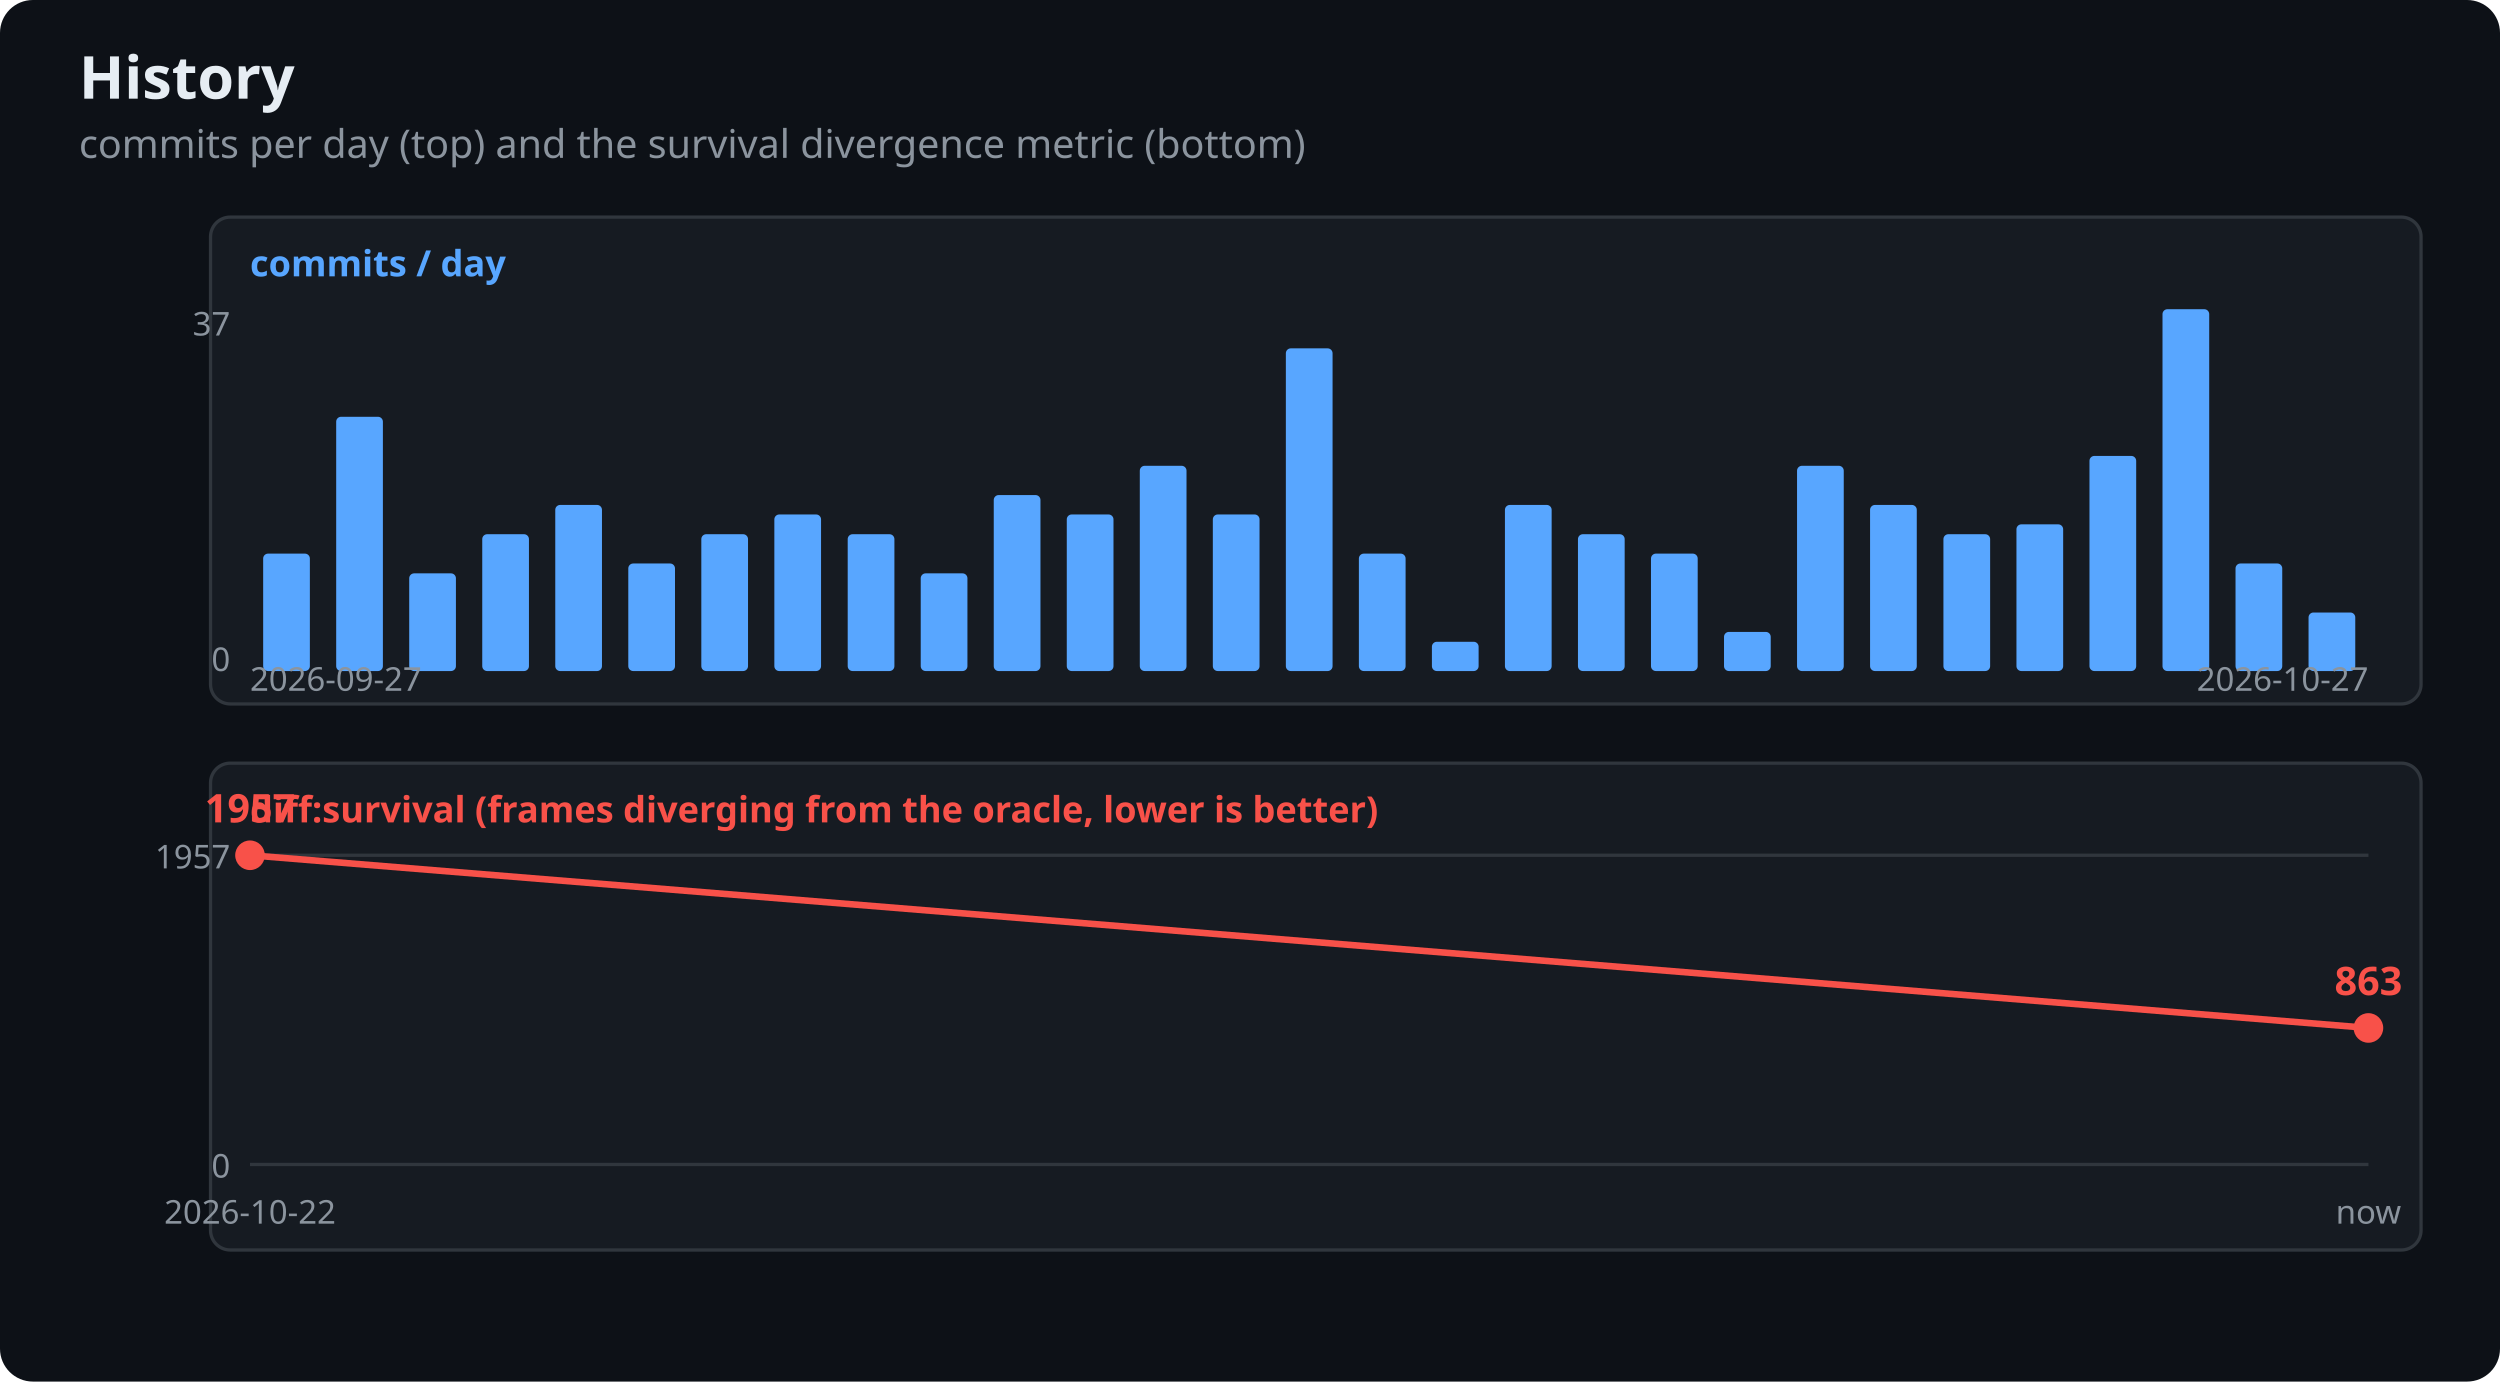
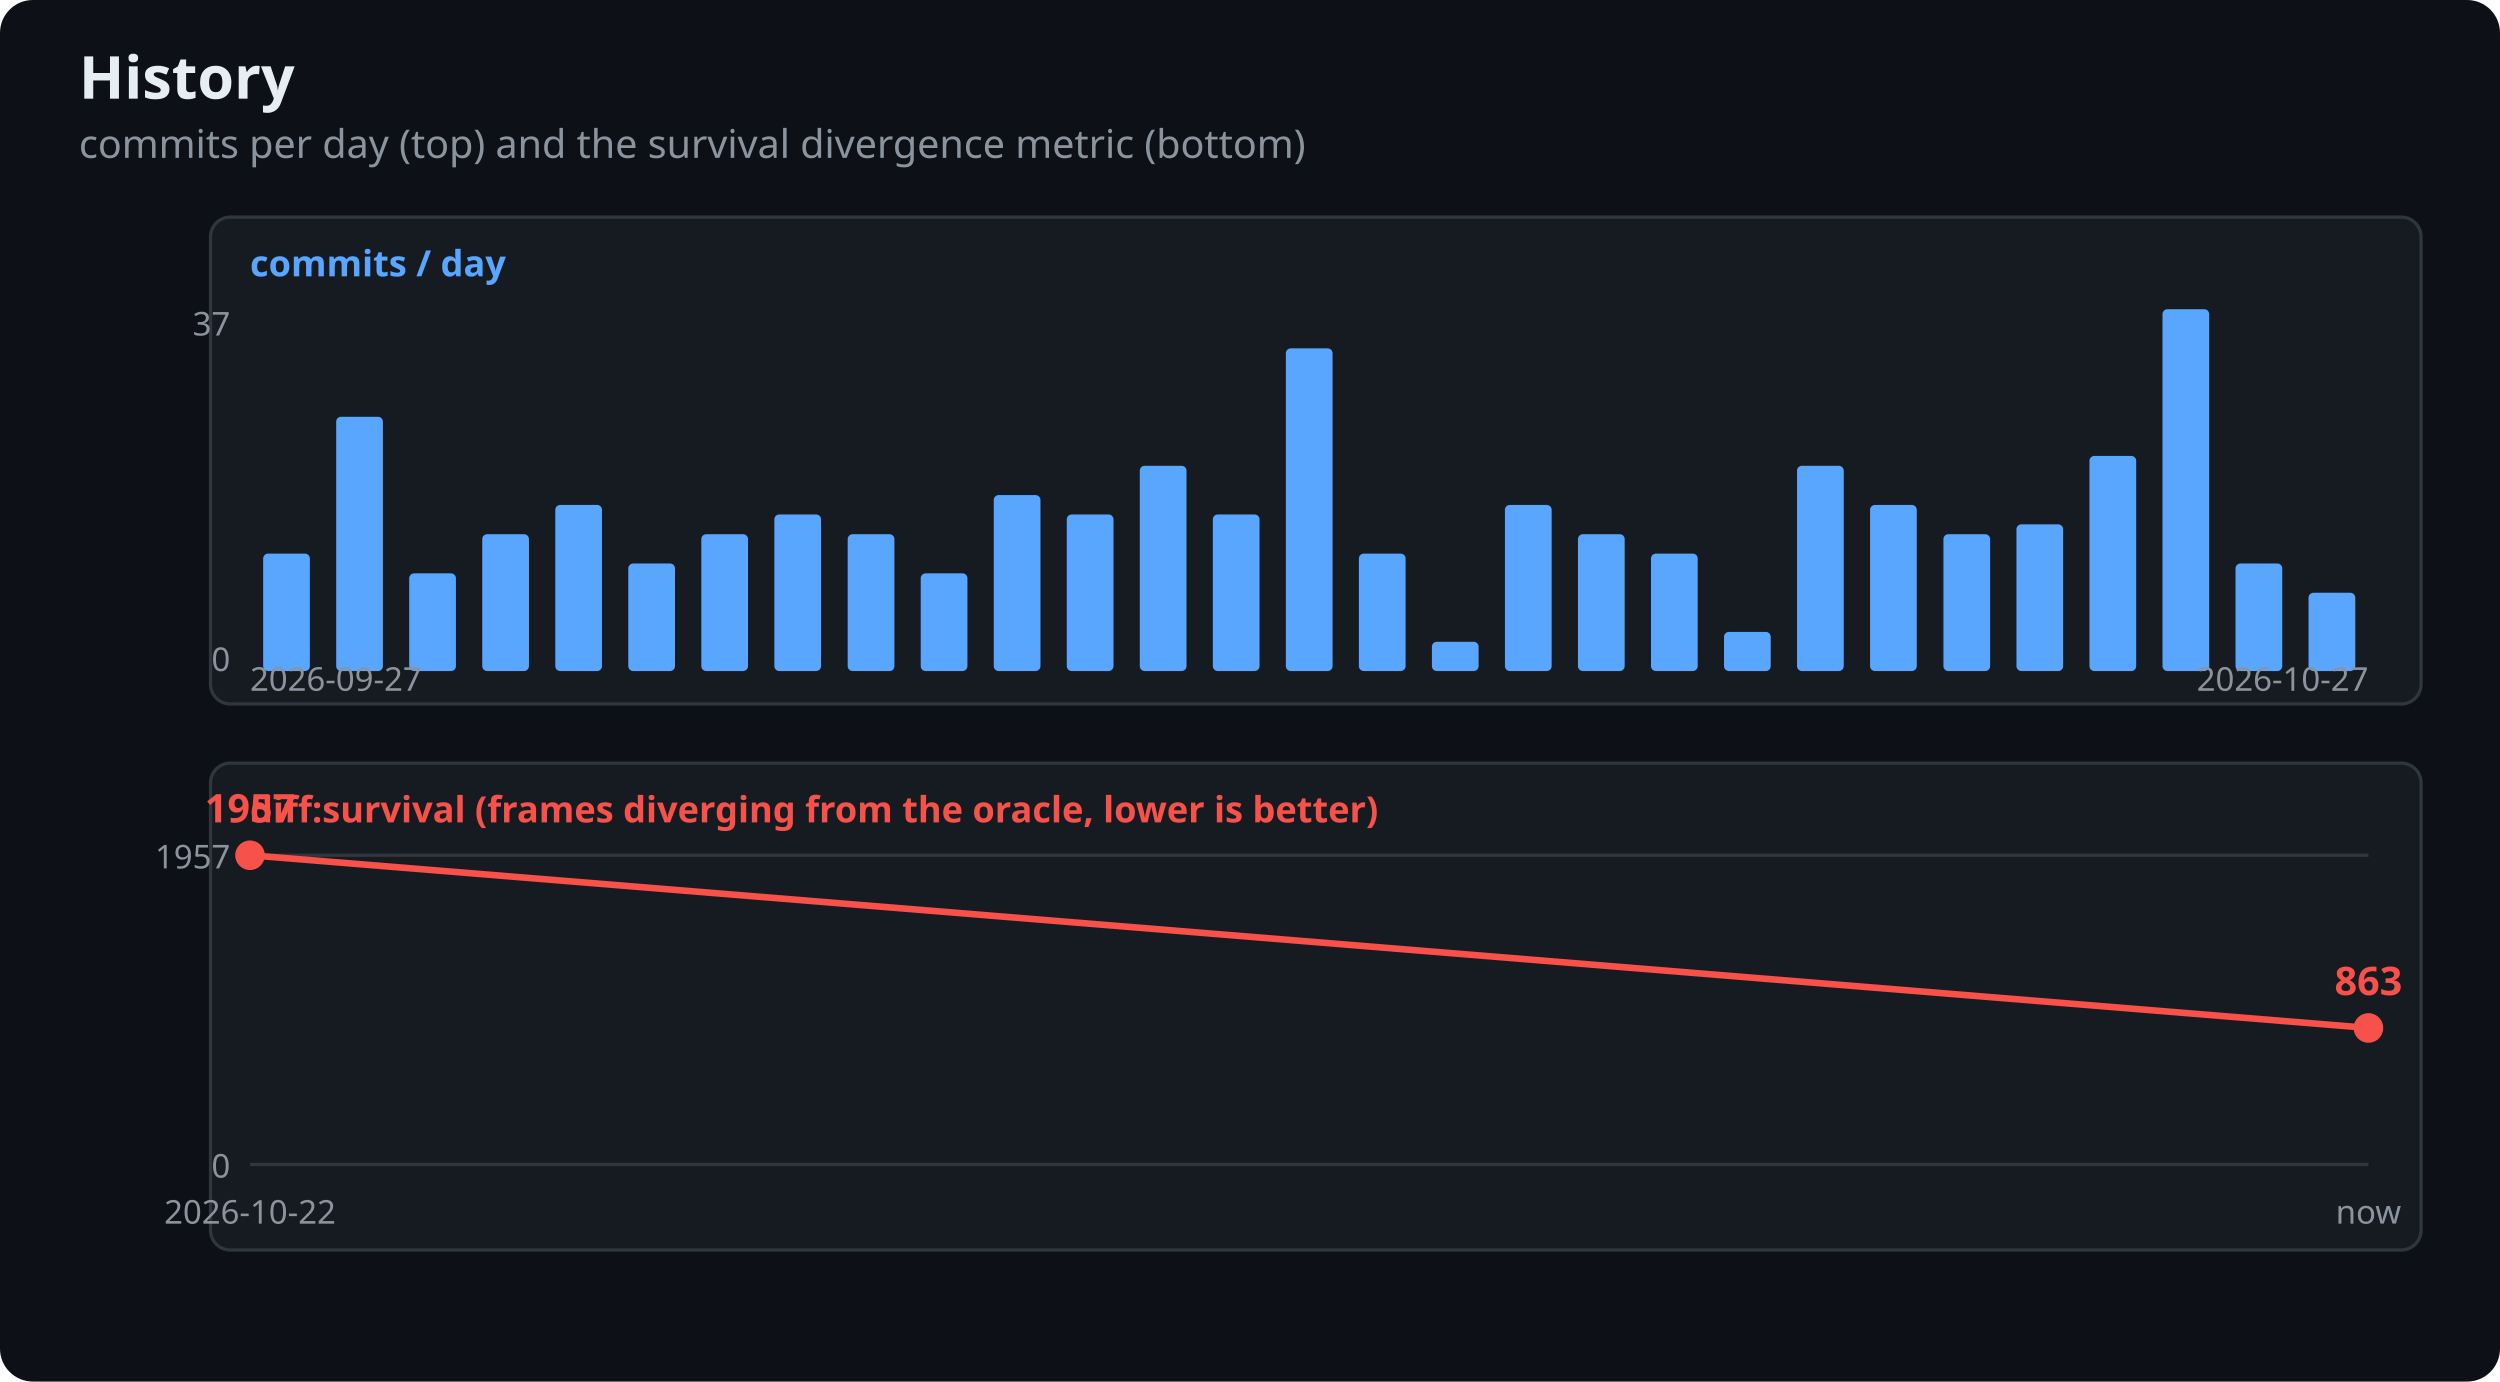
<svg xmlns="http://www.w3.org/2000/svg" width="760" height="420" viewBox="0 0 760 420" font-family="Segoe UI,Ubuntu,sans-serif">
  <rect width="760" height="420" rx="10" fill="#0d1117" />
  <text x="24" y="30" fill="#e6edf3" font-size="18" font-weight="600">History</text>
  <text x="24" y="48" fill="#8b949e" font-size="12">commits per day (top) and the survival divergence metric (bottom)</text>
  <rect x="64" y="66" width="672" height="148" fill="#161b22" stroke="#30363d" rx="6" />
  <text x="76" y="84" fill="#58a6ff" font-size="11" font-weight="600">commits / day</text>
  <rect x="80.0" y="168.3" width="14.2" height="35.7" fill="#58a6ff" rx="1.5" />
  <rect x="102.2" y="126.7" width="14.2" height="77.3" fill="#58a6ff" rx="1.5" />
  <rect x="124.4" y="174.3" width="14.2" height="29.7" fill="#58a6ff" rx="1.5" />
  <rect x="146.6" y="162.4" width="14.2" height="41.6" fill="#58a6ff" rx="1.5" />
  <rect x="168.8" y="153.5" width="14.2" height="50.5" fill="#58a6ff" rx="1.5" />
  <rect x="191.0" y="171.3" width="14.2" height="32.7" fill="#58a6ff" rx="1.5" />
  <rect x="213.2" y="162.4" width="14.2" height="41.6" fill="#58a6ff" rx="1.5" />
  <rect x="235.4" y="156.4" width="14.2" height="47.6" fill="#58a6ff" rx="1.5" />
  <rect x="257.7" y="162.4" width="14.2" height="41.6" fill="#58a6ff" rx="1.5" />
  <rect x="279.9" y="174.3" width="14.2" height="29.7" fill="#58a6ff" rx="1.5" />
  <rect x="302.1" y="150.5" width="14.2" height="53.5" fill="#58a6ff" rx="1.5" />
  <rect x="324.3" y="156.4" width="14.2" height="47.6" fill="#58a6ff" rx="1.5" />
  <rect x="346.5" y="141.6" width="14.2" height="62.4" fill="#58a6ff" rx="1.5" />
  <rect x="368.7" y="156.4" width="14.2" height="47.6" fill="#58a6ff" rx="1.5" />
  <rect x="390.9" y="105.9" width="14.2" height="98.1" fill="#58a6ff" rx="1.5" />
  <rect x="413.1" y="168.3" width="14.2" height="35.7" fill="#58a6ff" rx="1.5" />
  <rect x="435.3" y="195.1" width="14.2" height="8.9" fill="#58a6ff" rx="1.5" />
  <rect x="457.5" y="153.5" width="14.2" height="50.5" fill="#58a6ff" rx="1.5" />
  <rect x="479.7" y="162.4" width="14.2" height="41.6" fill="#58a6ff" rx="1.5" />
  <rect x="501.9" y="168.3" width="14.2" height="35.7" fill="#58a6ff" rx="1.5" />
  <rect x="524.1" y="192.1" width="14.2" height="11.9" fill="#58a6ff" rx="1.5" />
  <rect x="546.3" y="141.6" width="14.2" height="62.4" fill="#58a6ff" rx="1.5" />
  <rect x="568.5" y="153.5" width="14.2" height="50.5" fill="#58a6ff" rx="1.5" />
  <rect x="590.8" y="162.4" width="14.2" height="41.6" fill="#58a6ff" rx="1.5" />
  <rect x="613.0" y="159.4" width="14.2" height="44.6" fill="#58a6ff" rx="1.5" />
  <rect x="635.2" y="138.6" width="14.2" height="65.4" fill="#58a6ff" rx="1.5" />
  <rect x="657.4" y="94.0" width="14.2" height="110.0" fill="#58a6ff" rx="1.5" />
  <rect x="679.6" y="171.3" width="14.2" height="32.7" fill="#58a6ff" rx="1.5" />
-   <rect x="701.8" y="186.2" width="14.2" height="17.8" fill="#58a6ff" rx="1.5" />
+   <rect x="701.8" y="180.2" width="14.2" height="23.8" fill="#58a6ff" rx="1.5" />
  <text x="70" y="102" fill="#8b949e" font-size="10" text-anchor="end">37</text>
  <text x="70" y="204" fill="#8b949e" font-size="10" text-anchor="end">0</text>
  <text x="76" y="210" fill="#8b949e" font-size="10">2026-09-27</text>
  <text x="720" y="210" fill="#8b949e" font-size="10" text-anchor="end">2026-10-27</text>
  <rect x="64" y="232" width="672" height="148" fill="#161b22" stroke="#30363d" rx="6" />
  <text x="76" y="250" fill="#f85149" font-size="11" font-weight="600">diff:survival (frames diverging from the oracle, lower is better)</text>
  <line x1="76" y1="354.0" x2="720" y2="354.0" stroke="#30363d" stroke-width="1" />
  <text x="70" y="358.0" fill="#8b949e" font-size="10" text-anchor="end">0</text>
  <line x1="76" y1="260.0" x2="720" y2="260.0" stroke="#30363d" stroke-width="1" />
  <text x="70" y="264.0" fill="#8b949e" font-size="10" text-anchor="end">1957</text>
  <circle cx="76.0" cy="260.0" r="4.5" fill="#f85149" />
  <text x="76.0" y="250.0" fill="#f85149" font-size="12" font-weight="600" text-anchor="middle">1957</text>
  <text x="76.0" y="372" fill="#8b949e" font-size="10" text-anchor="middle">2026-10-22</text>
  <circle cx="720.0" cy="312.5" r="4.5" fill="#f85149" />
  <text x="720.0" y="302.5" fill="#f85149" font-size="12" font-weight="600" text-anchor="middle">863</text>
  <text x="720.0" y="372" fill="#8b949e" font-size="10" text-anchor="middle">now</text>
  <polyline points="76.0,260.0 720.0,312.5" fill="none" stroke="#f85149" stroke-width="2" />
</svg>
